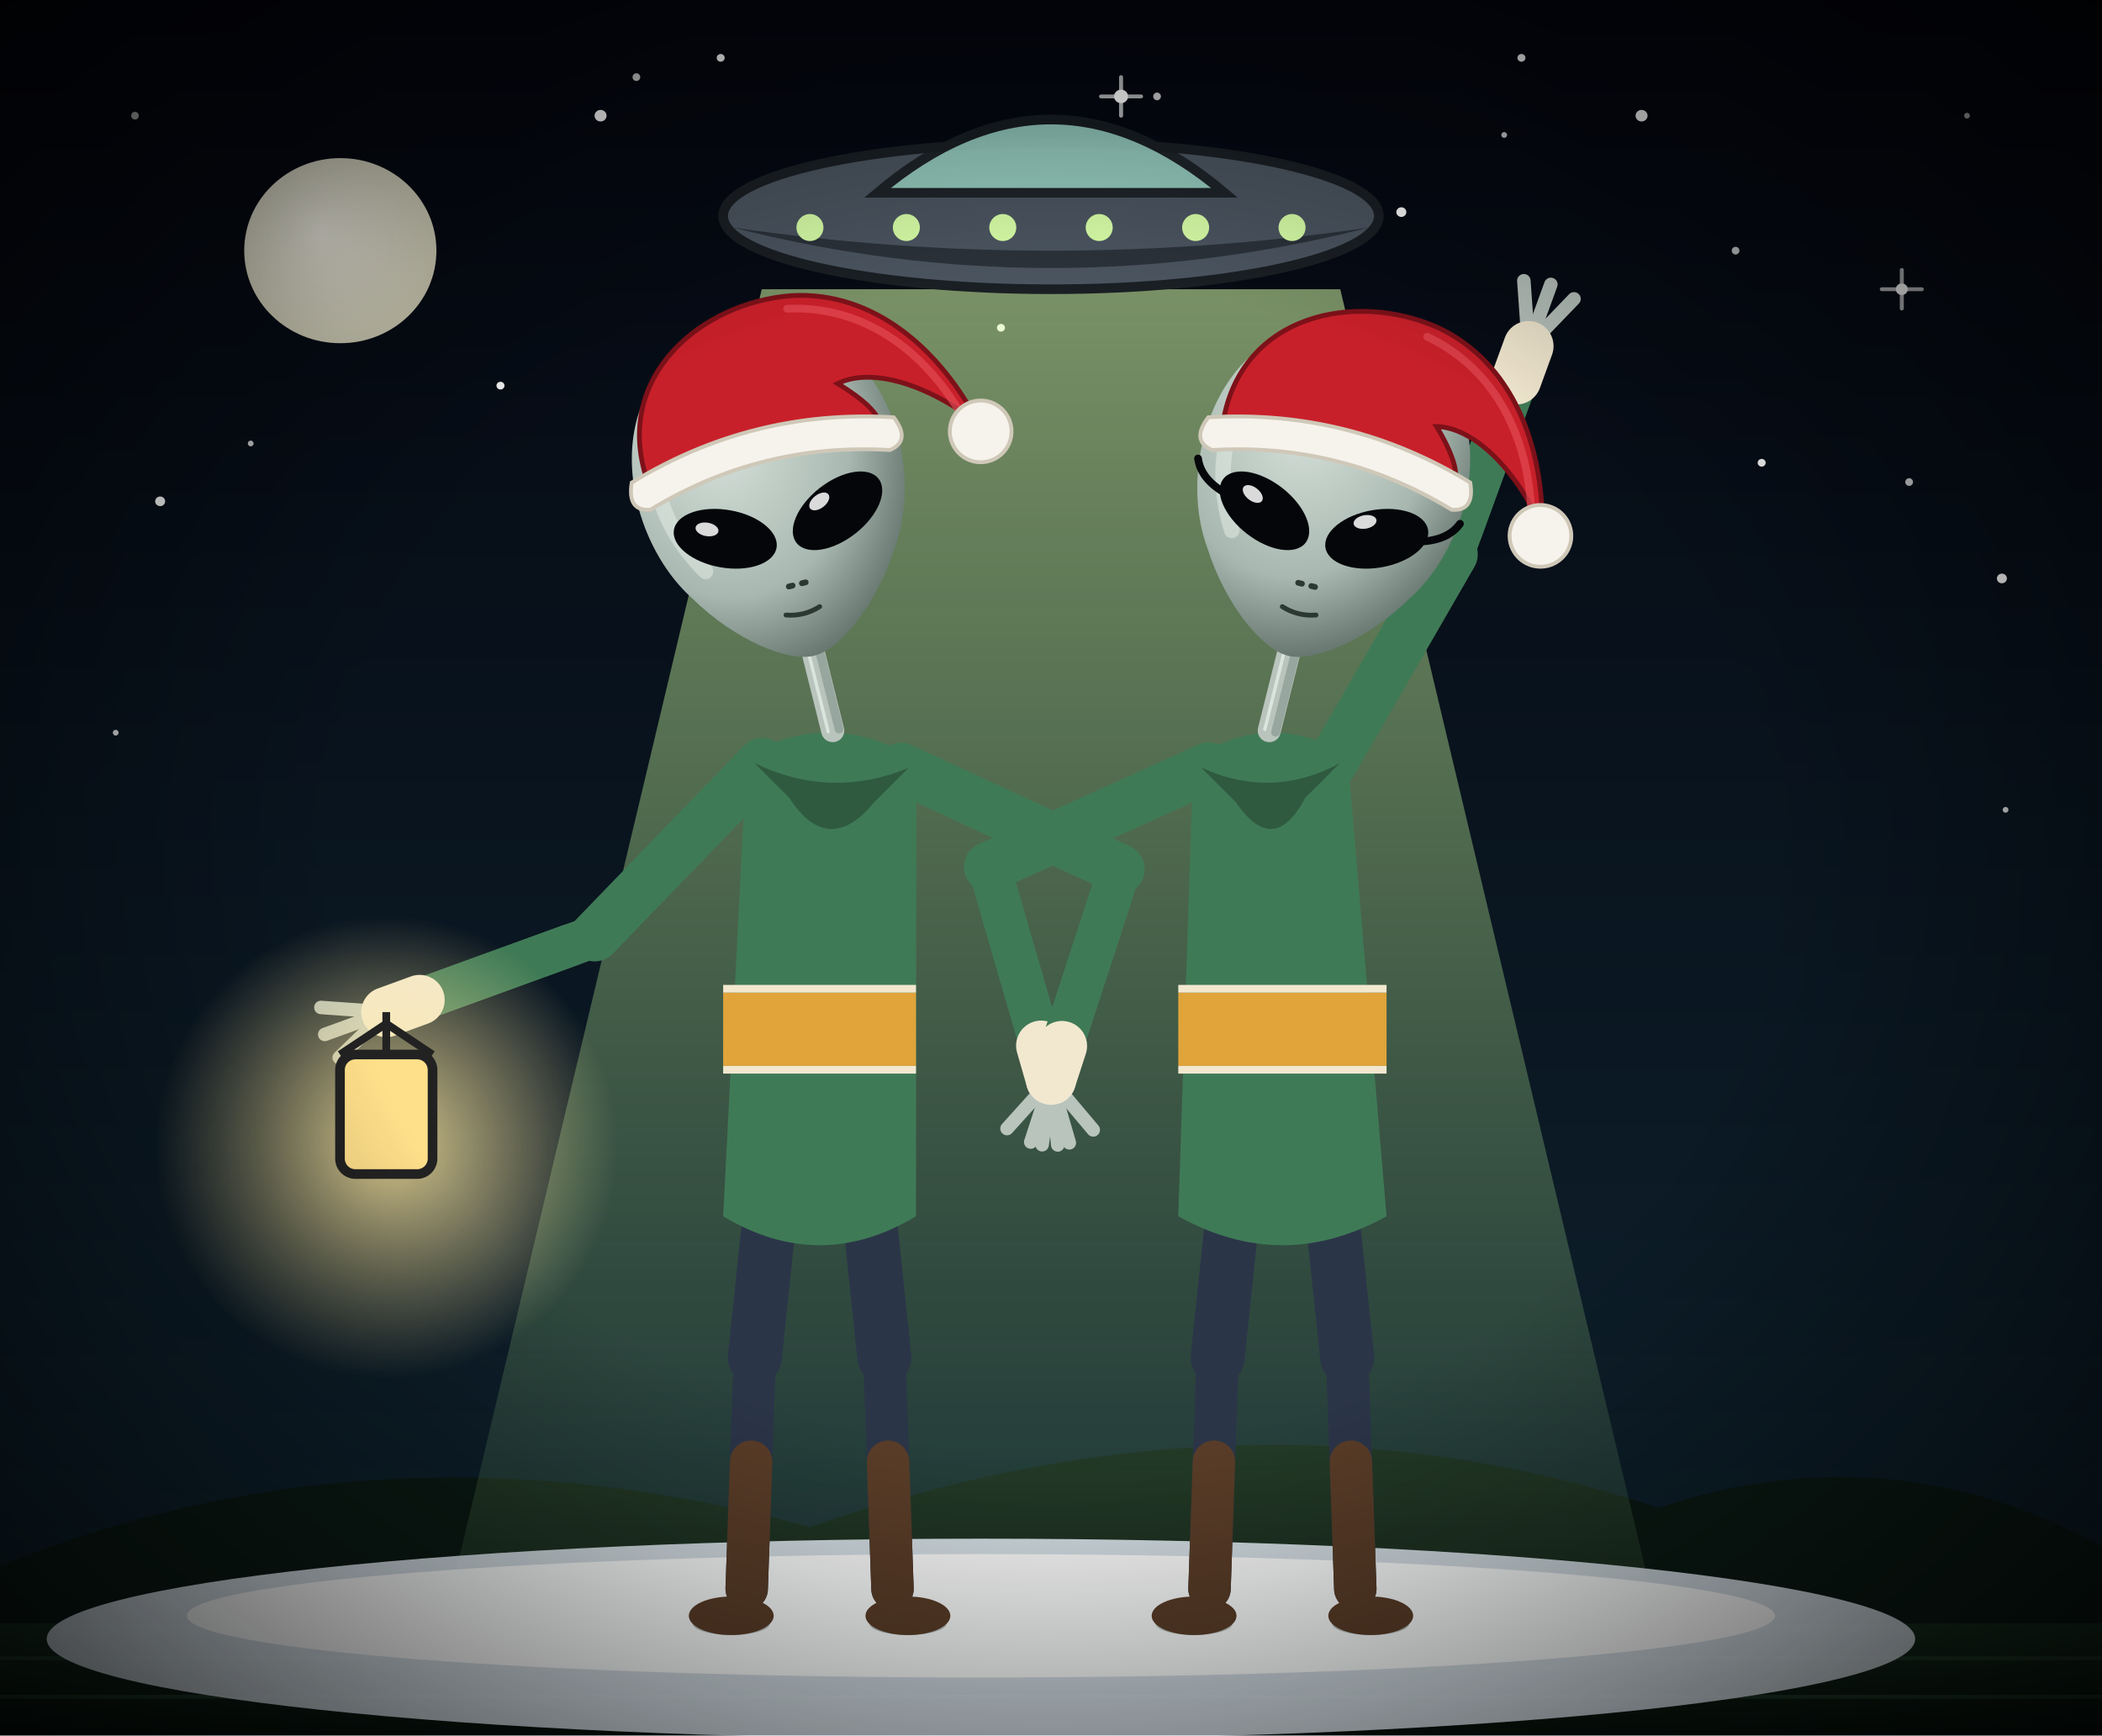
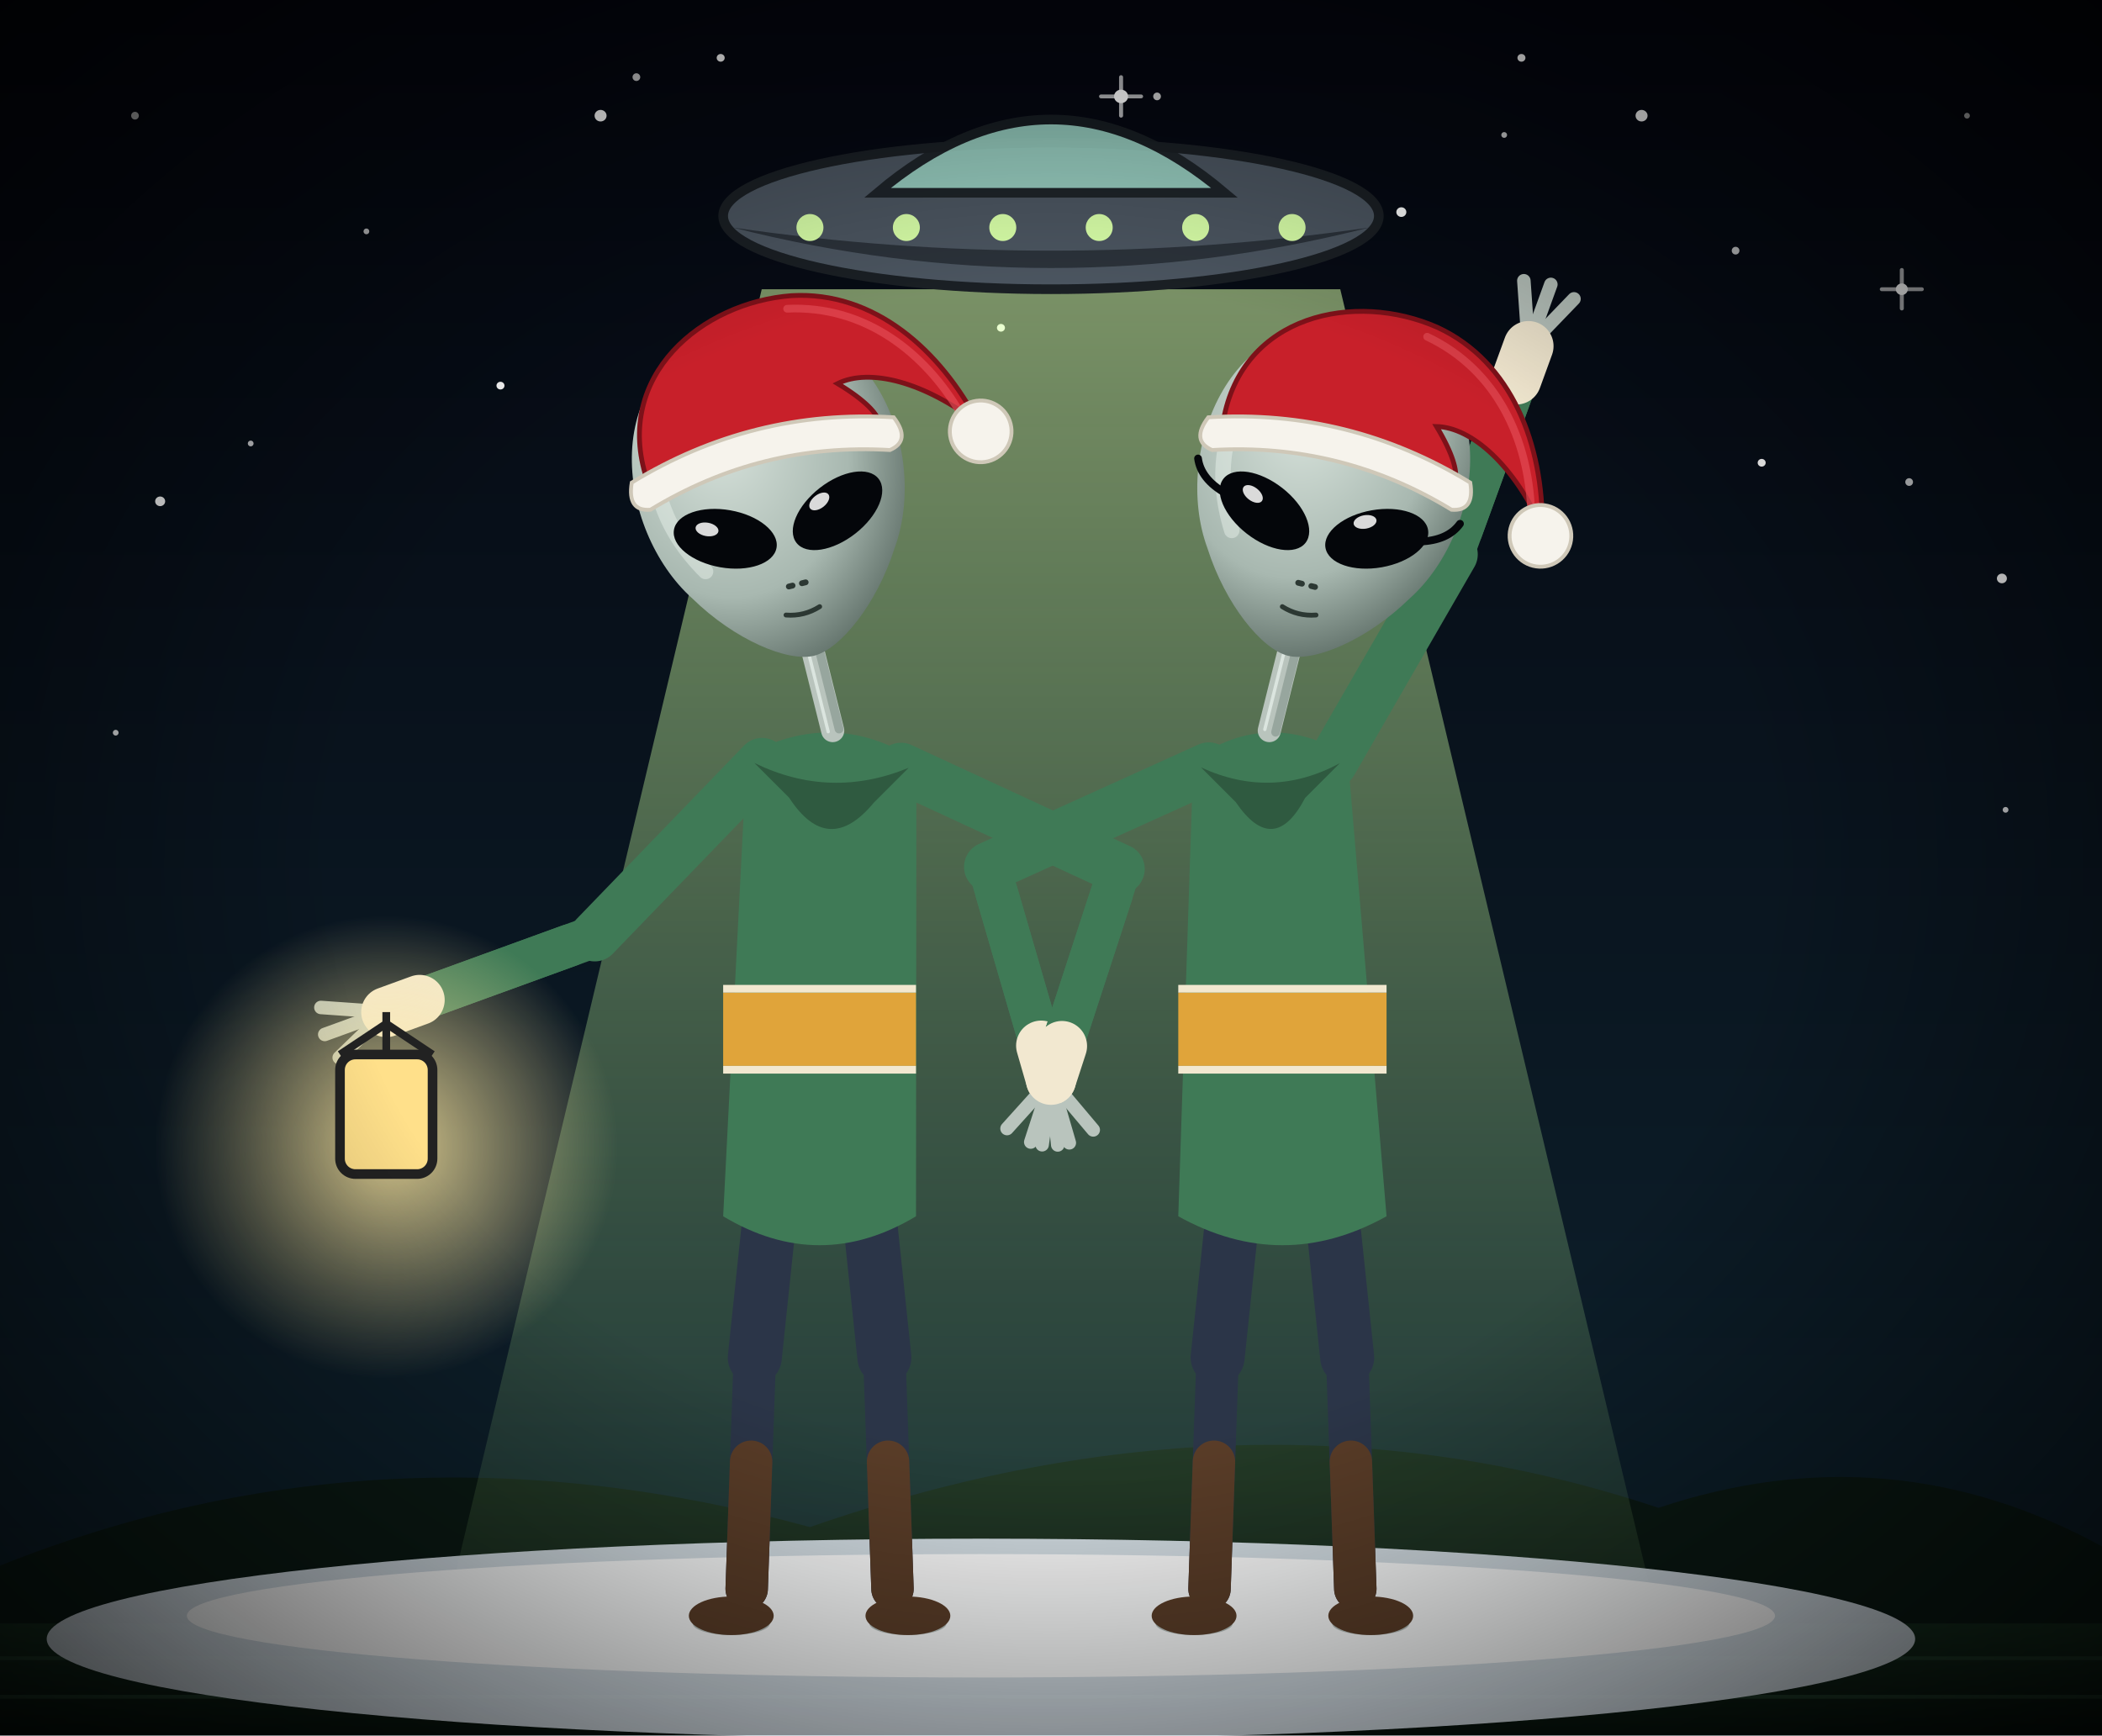
<svg xmlns="http://www.w3.org/2000/svg" viewBox="0 0 1090 900" width="1090" height="900">
  <defs>
    <linearGradient id="wall" x1="0" y1="0" x2="0" y2="1">
      <stop offset="0" stop-color="#050a09" />
      <stop offset="1" stop-color="#132320" />
    </linearGradient>
    <linearGradient id="plastic" x1="0" y1="0" x2="1" y2="0">
      <stop offset="0" stop-color="#cfdad3" />
      <stop offset=".55" stop-color="#a8b8b0" />
      <stop offset="1" stop-color="#5d6f67" />
    </linearGradient>
    <radialGradient id="plastichead" cx=".35" cy=".3" r=".8">
      <stop offset="0" stop-color="#d7e2db" />
      <stop offset=".6" stop-color="#a8b8b0" />
      <stop offset="1" stop-color="#52625b" />
    </radialGradient>
    <linearGradient id="beam" x1="0" y1="0" x2="0" y2="1">
      <stop offset="0" stop-color="#a8ffd8" stop-opacity=".30" />
      <stop offset="1" stop-color="#a8ffd8" stop-opacity="0" />
    </linearGradient>
    <linearGradient id="floor" x1="0" y1="0" x2="0" y2="1">
      <stop offset="0" stop-color="#1c2825" />
      <stop offset="1" stop-color="#0a0f0e" />
    </linearGradient>
    <radialGradient id="vig" cx=".5" cy=".5" r=".75">
      <stop offset=".45" stop-color="#000" stop-opacity="0" />
      <stop offset="1" stop-color="#000" stop-opacity=".85" />
    </radialGradient>
    <radialGradient id="snowg" cx=".35" cy=".3" r=".8">
      <stop offset="0" stop-color="#fff" />
      <stop offset="1" stop-color="#B7C6DA" />
    </radialGradient>
    <radialGradient id="lanternglow" cx=".5" cy=".5" r=".5">
      <stop offset="0" stop-color="#ffe9a0" stop-opacity=".85" />
      <stop offset="1" stop-color="#ffe9a0" stop-opacity="0" />
    </radialGradient>
    <filter id="soft" x="-50%" y="-50%" width="200%" height="200%">
      <feGaussianBlur stdDeviation="3" />
    </filter>
    <filter id="shadow" x="-30%" y="-10%" width="160%" height="130%">
      <feColorMatrix type="matrix" values="0 0 0 0 0  0 0 0 0 0  0 0 0 0 0  0 0 0 .55 0" />
      <feGaussianBlur stdDeviation="7" />
    </filter>
    <filter id="fog" x="-30%" y="-100%" width="160%" height="300%">
      <feGaussianBlur stdDeviation="26" />
    </filter>
    <clipPath id="floorclip">
      <rect y="842" width="1090" height="58" />
    </clipPath>
  </defs>
  <style>@media (prefers-reduced-motion: no-preference) {@keyframes bob-male {0.00% {transform:rotate(0deg)}72.41% {transform:rotate(0deg)}72.41% {transform:rotate(0deg)}74.02% {transform:rotate(-6deg)}75.63% {transform:rotate(5deg)}77.24% {transform:rotate(-4deg)}78.85% {transform:rotate(3deg)}80.46% {transform:rotate(-1.5deg)}82.07% {transform:rotate(0deg)}100.00% {transform:rotate(0deg)}} .hb-male {animation: bob-male 29s ease-in-out infinite; transform-origin: 0px 236px}@keyframes bob-female {0.00% {transform:rotate(0deg)}65.85% {transform:rotate(0deg)}65.85% {transform:rotate(0deg)}66.99% {transform:rotate(-6deg)}68.13% {transform:rotate(5deg)}69.27% {transform:rotate(-4deg)}70.41% {transform:rotate(3deg)}71.54% {transform:rotate(-1.5deg)}72.68% {transform:rotate(0deg)}100.00% {transform:rotate(0deg)}} .hb-female {animation: bob-female 41s ease-in-out infinite; transform-origin: 0px 236px}@keyframes fall{to{transform:translateY(900px)}} .fall{animation:fall linear infinite}@keyframes sway{from{transform:translateX(-22px)}to{transform:translateX(22px)}} .sway{animation:sway ease-in-out infinite alternate}@keyframes drift{from{transform:translateX(-45px)}to{transform:translateX(45px)}} .drift{animation:drift 11s ease-in-out infinite alternate}@keyframes hover{from{transform:translateY(-5px)}to{transform:translateY(7px)}} .hover{animation:hover 3.6s ease-in-out infinite alternate}@keyframes flash{0%,100%,12%,48%,62%{opacity:0}1%{opacity:.22}3%{opacity:0}5%{opacity:.16}9%{opacity:0}51%{opacity:.2}53%{opacity:0}55%{opacity:.14}59%{opacity:0}} .flash{animation:flash 13s linear infinite}@keyframes bolta{0%,100%,12%,62%{opacity:0}1%{opacity:1}3%{opacity:0}5%{opacity:1}9%{opacity:0}} .bolta{animation:bolta 13s linear infinite}@keyframes boltb{0%,100%,48%,62%{opacity:0}51%{opacity:1}53%{opacity:0}55%{opacity:1}59%{opacity:0}} .boltb{animation:boltb 13s linear infinite}}</style>
  <defs>
    <linearGradient id="ubeam" x1="0" y1="0" x2="0" y2="1">
      <stop offset="0" stop-color="#d8ffa8" stop-opacity=".55" />
      <stop offset="1" stop-color="#b6ff9a" stop-opacity=".08" />
    </linearGradient>
    <linearGradient id="nsky" x1="0" y1="0" x2="0" y2="1">
      <stop offset="0" stop-color="#04060f" />
      <stop offset="1" stop-color="#0f2430" />
    </linearGradient>
    <linearGradient id="field" x1="0" y1="0" x2="0" y2="1">
      <stop offset="0" stop-color="#16301f" />
      <stop offset="1" stop-color="#07120c" />
    </linearGradient>
  </defs>
  <rect width="1090" height="900" fill="url(#nsky)" />
  <circle cx="70" cy="60" r="2" fill="#fff" opacity=".8" />
  <circle cx="190" cy="120" r="1.5" fill="#fff" opacity=".8" />
  <circle cx="330" cy="40" r="2" fill="#fff" opacity=".8" />
  <circle cx="470" cy="90" r="1.5" fill="#fff" opacity=".8" />
  <circle cx="600" cy="50" r="2" fill="#fff" opacity=".8" />
  <circle cx="780" cy="70" r="1.5" fill="#fff" opacity=".8" />
  <circle cx="900" cy="130" r="2" fill="#fff" opacity=".8" />
  <circle cx="1020" cy="60" r="1.5" fill="#fff" opacity=".8" />
  <circle cx="130" cy="230" r="1.5" fill="#fff" opacity=".8" />
  <circle cx="990" cy="250" r="2" fill="#fff" opacity=".8" />
  <circle cx="60" cy="380" r="1.5" fill="#fff" opacity=".8" />
  <circle cx="1040" cy="420" r="1.5" fill="#fff" opacity=".8" />
  <g transform="scale(1.038095 1)">
    <defs>
      <radialGradient id="nightsky-m" cx=".4" cy=".4" r=".7">
        <stop offset="0" stop-color="#FFFDF0" />
        <stop offset="1" stop-color="#D5D2B8" />
      </radialGradient>
    </defs>
-     <circle cx="170" cy="130" r="48" fill="url(#nightsky-m)" />
-     <circle cx="188" cy="118" r="42" fill="#0c130d" opacity=".0" />
    <g fill="#fff">
      <circle cx="300" cy="60" r="3" />
      <circle cx="420" cy="120" r="2.5" />
      <circle cx="560" cy="50" r="3.5" />
      <circle cx="700" cy="110" r="2.5" />
      <circle cx="820" cy="60" r="3" />
      <circle cx="950" cy="150" r="3" />
      <circle cx="80" cy="260" r="2.5" />
      <circle cx="1000" cy="300" r="2.5" />
      <circle cx="250" cy="200" r="2" />
      <circle cx="640" cy="190" r="2" />
      <circle cx="880" cy="240" r="2" />
      <circle cx="500" cy="170" r="2" />
      <circle cx="360" cy="30" r="2" />
      <circle cx="760" cy="30" r="2" />
    </g>
    <g stroke="#fff" stroke-width="2" stroke-linecap="round" opacity=".7">
      <path d="M 560 40 v 20 M 550 50 h 20 M 950 140 v 20 M 940 150 h 20" />
    </g>
  </g>
  <path d="M 0 812 Q 200 732 420 792 Q 650 712 860 782 Q 980 742 1090 802 L 1090 842 L 0 842 Z" fill="#0b1a14" />
  <g class="hover">
    <path d="M 395 150 L 695 150 L 860 842 L 230 842 Z" fill="url(#ubeam)" />
    <ellipse cx="545" cy="112" rx="170" ry="38" fill="#4b5560" stroke="#1a1f24" stroke-width="5" />
    <path d="M 455 100 Q 545 24 635 100 Z" fill="#9fd8c9" stroke="#1a1f24" stroke-width="5" opacity=".9" />
    <path d="M 380 118 Q 545 160 710 118 Q 545 142 380 118 Z" fill="#2b323a" />
    <g fill="#d8ffa8">
      <circle cx="420" cy="118" r="7" />
      <circle cx="470" cy="118" r="7" />
      <circle cx="520" cy="118" r="7" />
      <circle cx="570" cy="118" r="7" />
      <circle cx="620" cy="118" r="7" />
      <circle cx="670" cy="118" r="7" />
    </g>
  </g>
  <rect y="842" width="1090" height="58" fill="url(#field)" />
  <g stroke="#2b4d37" stroke-width="2" opacity=".6">
    <path d="M 0 860 H 1090 M 0 880 H 1090" />
  </g>
  <g transform="scale(1.211111 1)">
    <ellipse cx="420" cy="850" rx="400" ry="52" fill="#E8F1FA" opacity=".9" />
    <ellipse cx="420" cy="838" rx="340" ry="32" fill="#fff" opacity=".9" />
  </g>
  <g transform="translate(665 574.8)">
    <path d="M -20.0 0.0 L -33.6 129.3" stroke="#b9c4bd" stroke-width="22" stroke-linecap="round" fill="none" />
    <path d="M -13.8 0.0 L -27.4 129.3" stroke="#76877f" stroke-width="8.4" stroke-linecap="round" fill="none" opacity=".5" />
    <path d="M -24.4 0.0 L -38.0 129.3" stroke="#eaf3ee" stroke-width="3.1" stroke-linecap="round" fill="none" opacity=".7" />
    <path d="M -33.6 129.3 L -37.8 249.2" stroke="#b9c4bd" stroke-width="16" stroke-linecap="round" fill="none" />
    <path d="M -29.1 129.3 L -33.3 249.2" stroke="#76877f" stroke-width="6.1" stroke-linecap="round" fill="none" opacity=".5" />
    <path d="M -36.8 129.3 L -41.0 249.2" stroke="#eaf3ee" stroke-width="2.2" stroke-linecap="round" fill="none" opacity=".7" />
    <path d="M -41.6 129.3 Q -33.6 134.3 -25.6 129.3" stroke="#46544e" stroke-width="2.2" fill="none" opacity=".7" />
    <ellipse cx="-45.8" cy="263.2" rx="20" ry="8" fill="#b9c4bd" />
    <ellipse cx="-45.8" cy="267.2" rx="20" ry="6" fill="#76877f" opacity=".5" />
    <path d="M 20.0 0.0 L 33.6 129.3" stroke="#b9c4bd" stroke-width="22" stroke-linecap="round" fill="none" />
    <path d="M 26.2 0.0 L 39.7 129.3" stroke="#76877f" stroke-width="8.4" stroke-linecap="round" fill="none" opacity=".5" />
    <path d="M 15.6 0.0 L 29.2 129.3" stroke="#eaf3ee" stroke-width="3.1" stroke-linecap="round" fill="none" opacity=".7" />
    <path d="M 33.6 129.3 L 37.8 249.2" stroke="#b9c4bd" stroke-width="16" stroke-linecap="round" fill="none" />
    <path d="M 38.1 129.3 L 42.3 249.2" stroke="#76877f" stroke-width="6.1" stroke-linecap="round" fill="none" opacity=".5" />
    <path d="M 30.4 129.3 L 34.6 249.2" stroke="#eaf3ee" stroke-width="2.2" stroke-linecap="round" fill="none" opacity=".7" />
    <path d="M 25.6 129.3 Q 33.6 134.3 41.6 129.3" stroke="#46544e" stroke-width="2.2" fill="none" opacity=".7" />
    <ellipse cx="45.8" cy="263.2" rx="20" ry="8" fill="#b9c4bd" />
    <ellipse cx="45.8" cy="267.2" rx="20" ry="6" fill="#76877f" opacity=".5" />
    <path d="M -38.2 -176.8 Q -7.1 -203.9 25.8 -179.0 Q 22.1 -110.4 22.1 -110.4 Q 44.0 -40 40 40 Q 0 66 -40 40 Q -44 -40 -25.9 -109.6 Q -25.9 -109.6 -38.2 -176.8 Z" fill="url(#plastic)" />
    <path d="M -25.9 -108.0 Q -1.9 -103.0 22.1 -108.0" stroke="#46544e" stroke-width="2.2" fill="none" opacity=".7" />
    <path d="M -38.2 -176.8 L -152.1 -125.2" stroke="#b9c4bd" stroke-width="15" stroke-linecap="round" fill="none" />
    <path d="M -34.0 -176.8 L -147.9 -125.2" stroke="#76877f" stroke-width="5.7" stroke-linecap="round" fill="none" opacity=".5" />
    <path d="M -41.2 -176.8 L -155.1 -125.2" stroke="#eaf3ee" stroke-width="2.1" stroke-linecap="round" fill="none" opacity=".7" />
    <path d="M -152.1 -125.2 L -120.0 -14.8" stroke="#b9c4bd" stroke-width="12" stroke-linecap="round" fill="none" />
    <path d="M -148.7 -125.2 L -116.6 -14.8" stroke="#76877f" stroke-width="4.6" stroke-linecap="round" fill="none" opacity=".5" />
    <path d="M -154.5 -125.2 L -122.4 -14.8" stroke="#eaf3ee" stroke-width="1.7" stroke-linecap="round" fill="none" opacity=".7" />
    <path d="M -159.1 -125.2 Q -152.1 -120.2 -145.1 -125.2" stroke="#46544e" stroke-width="2.2" fill="none" opacity=".7" />
    <path d="M 25.8 -179.0 L 88.3 -287.3" stroke="#b9c4bd" stroke-width="15" stroke-linecap="round" fill="none" />
    <path d="M 30.0 -179.0 L 92.5 -287.3" stroke="#76877f" stroke-width="5.7" stroke-linecap="round" fill="none" opacity=".5" />
    <path d="M 22.8 -179.0 L 85.3 -287.3" stroke="#eaf3ee" stroke-width="2.1" stroke-linecap="round" fill="none" opacity=".7" />
    <path d="M 88.3 -287.3 L 127.6 -395.3" stroke="#b9c4bd" stroke-width="12" stroke-linecap="round" fill="none" />
    <path d="M 91.6 -287.3 L 131.0 -395.3" stroke="#76877f" stroke-width="4.6" stroke-linecap="round" fill="none" opacity=".5" />
    <path d="M 85.9 -287.3 L 125.2 -395.3" stroke="#eaf3ee" stroke-width="1.7" stroke-linecap="round" fill="none" opacity=".7" />
    <path d="M 81.3 -287.3 Q 88.3 -282.3 95.3 -287.3" stroke="#46544e" stroke-width="2.2" fill="none" opacity=".7" />
    <path d="M -120.0 -14.8 L -98.1 11.2" stroke="#b9c4bd" stroke-width="7" stroke-linecap="round" fill="none" />
    <path d="M -120.0 -14.8 L -110.5 17.9" stroke="#b9c4bd" stroke-width="7" stroke-linecap="round" fill="none" />
    <path d="M -120.0 -14.8 L -124.6 18.9" stroke="#b9c4bd" stroke-width="7" stroke-linecap="round" fill="none" />
    <circle cx="-120.0" cy="-14.8" r="7" fill="#b9c4bd" />
    <path d="M 127.6 -395.3 L 125.2 -429.2" stroke="#b9c4bd" stroke-width="7" stroke-linecap="round" fill="none" />
    <path d="M 127.6 -395.3 L 139.2 -427.3" stroke="#b9c4bd" stroke-width="7" stroke-linecap="round" fill="none" />
    <path d="M 127.6 -395.3 L 151.2 -419.8" stroke="#b9c4bd" stroke-width="7" stroke-linecap="round" fill="none" />
    <circle cx="127.6" cy="-395.3" r="7" fill="#b9c4bd" />
    <path d="M -20.0 0.0 L -33.6 129.3" stroke="#2b3548" stroke-width="28" stroke-linecap="round" fill="none" />
    <path d="M -33.6 129.3 L -37.8 249.2" stroke="#2b3548" stroke-width="22" stroke-linecap="round" fill="none" />
    <path d="M 20.0 0.0 L 33.6 129.3" stroke="#2b3548" stroke-width="28" stroke-linecap="round" fill="none" />
    <path d="M 33.6 129.3 L 37.8 249.2" stroke="#2b3548" stroke-width="22" stroke-linecap="round" fill="none" />
    <path d="M -35.5 183.3 L -37.8 249.2" stroke="#5a3d28" stroke-width="22" stroke-linecap="round" fill="none" />
    <ellipse cx="-45.8" cy="263.2" rx="22" ry="10" fill="#5a3d28" />
    <path d="M 35.5 183.3 L 37.8 249.2" stroke="#5a3d28" stroke-width="22" stroke-linecap="round" fill="none" />
    <ellipse cx="45.8" cy="263.2" rx="22" ry="10" fill="#5a3d28" />
    <path d="M -38.2 -176.8 L -152.1 -125.2" stroke="#3f7a56" stroke-width="26" stroke-linecap="round" fill="none" />
    <path d="M -152.1 -125.2 L -120.0 -14.8" stroke="#3f7a56" stroke-width="22" stroke-linecap="round" fill="none" />
    <path d="M -148.2 -112.0 L -120.0 -14.8" stroke="#3f7a56" stroke-width="22" stroke-linecap="round" fill="none" />
    <path d="M -125.1 -32.5 L -120.0 -14.8" stroke="#f2e8d0" stroke-width="26" stroke-linecap="round" fill="none" />
    <path d="M 25.8 -179.0 L 88.3 -287.3" stroke="#3f7a56" stroke-width="26" stroke-linecap="round" fill="none" />
    <path d="M 88.3 -287.3 L 127.6 -395.3" stroke="#3f7a56" stroke-width="22" stroke-linecap="round" fill="none" />
    <path d="M 93.0 -300.2 L 127.6 -395.3" stroke="#3f7a56" stroke-width="22" stroke-linecap="round" fill="none" />
    <path d="M 121.3 -378.0 L 127.6 -395.3" stroke="#f2e8d0" stroke-width="26" stroke-linecap="round" fill="none" />
    <path d="M -46.2 -180.8 Q -7.3 -207.9 33.8 -183.0 L 54.0 56 Q 0 86 -54.0 56 Z" fill="#3f7a56" />
    <path d="M -54 -60 L 54 -60 L 54 -22 L -54 -22 Z" fill="#e0a43a" />
    <path d="M -54 -62 H 54 M -54 -20 H 54" stroke="#f2e8d0" stroke-width="4" />
    <path d="M -42.2 -176.8 Q -5.6 -159.9 29.8 -179.0 L 11.8 -161.0 Q -4.5 -129.9 -24.2 -158.8 Z" fill="#2f5a40" />
    <g transform="translate(-6.8 -195.9) rotate(14.0) translate(0 -236)">
      <g class="hb hb-female">
        <path d="M 0.0 236.0 L 0.0 190.0" stroke="#b9c4bd" stroke-width="12" stroke-linecap="round" fill="none" />
        <path d="M 3.4 236.0 L 3.4 190.0" stroke="#76877f" stroke-width="4.6" stroke-linecap="round" fill="none" opacity=".5" />
        <path d="M -2.4 236.0 L -2.4 190.0" stroke="#eaf3ee" stroke-width="1.7" stroke-linecap="round" fill="none" opacity=".7" />
        <path d="M 0 22 C 74 22 84 108 54 152 C 38 178 14 196 0 196 C -14 196 -38 178 -54 152 C -84 108 -74 22 0 22 Z" fill="url(#plastichead)" />
        <path d="M -50 60 Q -68 100 -44 140" stroke="#eaf3ee" stroke-width="8" stroke-linecap="round" fill="none" opacity=".45" />
        <g fill="#04060a">
          <ellipse cx="-30" cy="126" rx="27" ry="15" transform="rotate(24 -30 126)" />
          <ellipse cx="30" cy="126" rx="27" ry="15" transform="rotate(-24 30 126)" />
        </g>
        <g fill="#fff" opacity=".85">
          <ellipse cx="-38" cy="119" rx="6" ry="3.5" transform="rotate(24 -38 119)" />
          <ellipse cx="22" cy="119" rx="6" ry="3.5" transform="rotate(-24 22 119)" />
        </g>
        <path d="M -4 158 h 2 M 3 158 h 2" stroke="#2c3833" stroke-width="3" stroke-linecap="round" />
        <path d="M -9 172 Q 0 175 9 172" stroke="#2c3833" stroke-width="2.5" fill="none" stroke-linecap="round" />
        <path d="M -52 122 q -14 -4 -18 -14 M 52 122 q 14 -4 18 -14" stroke="#04060a" stroke-width="4" stroke-linecap="round" fill="none" />
        <circle cx="0" cy="36" r="7" fill="#f2b632" />
        <path d="M -62 86 C -66 30 -12 4 34 12 C 76 20 102 58 112 100 C 90 72 64 58 46 62 C 58 74 62 82 62 86 Q 0 68 -62 86 Z" fill="#c8202a" stroke="#7d1119" stroke-width="2.5" />
        <path d="M 30 18 C 70 26 94 58 104 92" fill="none" stroke="#e8505a" stroke-width="4" opacity=".6" stroke-linecap="round" />
        <path d="M -70 86 Q 0 64 70 86 Q 76 100 64 102 Q 0 82 -64 102 Q -76 100 -70 86 Z" fill="#f6f3ec" stroke="#cfc8b8" stroke-width="2" />
        <circle cx="112" cy="104" r="16" fill="#f6f3ec" stroke="#cfc8b8" stroke-width="2" />
      </g>
    </g>
  </g>
  <g transform="translate(425 574.8)">
    <path d="M 20.0 0.0 L 33.6 129.3" stroke="#b9c4bd" stroke-width="22" stroke-linecap="round" fill="none" />
    <path d="M 26.2 0.0 L 39.7 129.3" stroke="#76877f" stroke-width="8.4" stroke-linecap="round" fill="none" opacity=".5" />
    <path d="M 15.6 0.0 L 29.2 129.3" stroke="#eaf3ee" stroke-width="3.1" stroke-linecap="round" fill="none" opacity=".7" />
    <path d="M 33.6 129.3 L 37.8 249.2" stroke="#b9c4bd" stroke-width="16" stroke-linecap="round" fill="none" />
    <path d="M 38.1 129.3 L 42.3 249.2" stroke="#76877f" stroke-width="6.1" stroke-linecap="round" fill="none" opacity=".5" />
    <path d="M 30.4 129.3 L 34.6 249.2" stroke="#eaf3ee" stroke-width="2.2" stroke-linecap="round" fill="none" opacity=".7" />
    <path d="M 25.6 129.3 Q 33.6 134.3 41.6 129.3" stroke="#46544e" stroke-width="2.2" fill="none" opacity=".7" />
    <ellipse cx="45.8" cy="263.2" rx="20" ry="8" fill="#b9c4bd" />
    <ellipse cx="45.8" cy="267.2" rx="20" ry="6" fill="#76877f" opacity=".5" />
    <path d="M -20.0 0.0 L -33.6 129.3" stroke="#b9c4bd" stroke-width="22" stroke-linecap="round" fill="none" />
    <path d="M -13.8 0.0 L -27.4 129.3" stroke="#76877f" stroke-width="8.4" stroke-linecap="round" fill="none" opacity=".5" />
    <path d="M -24.4 0.0 L -38.0 129.3" stroke="#eaf3ee" stroke-width="3.1" stroke-linecap="round" fill="none" opacity=".7" />
    <path d="M -33.6 129.3 L -37.8 249.2" stroke="#b9c4bd" stroke-width="16" stroke-linecap="round" fill="none" />
    <path d="M -29.1 129.3 L -33.3 249.2" stroke="#76877f" stroke-width="6.1" stroke-linecap="round" fill="none" opacity=".5" />
    <path d="M -36.8 129.3 L -41.0 249.2" stroke="#eaf3ee" stroke-width="2.2" stroke-linecap="round" fill="none" opacity=".7" />
    <path d="M -41.6 129.3 Q -33.6 134.3 -25.6 129.3" stroke="#46544e" stroke-width="2.2" fill="none" opacity=".7" />
    <ellipse cx="-45.8" cy="263.2" rx="20" ry="8" fill="#b9c4bd" />
    <ellipse cx="-45.8" cy="267.2" rx="20" ry="6" fill="#76877f" opacity=".5" />
    <path d="M -29.8 -179.1 Q 7.1 -203.9 42.2 -176.6 Q 27.9 -109.5 27.9 -109.5 Q 40.0 -40 36 40 Q 0 66 -36 40 Q -40 -40 -24.1 -110.4 Q -24.1 -110.4 -29.8 -179.1 Z" fill="url(#plastic)" />
    <path d="M -24.1 -108.0 Q 1.9 -103.0 27.9 -108.0" stroke="#46544e" stroke-width="2.2" fill="none" opacity=".7" />
    <path d="M 42.2 -176.6 L 155.6 -124.1" stroke="#b9c4bd" stroke-width="15" stroke-linecap="round" fill="none" />
    <path d="M 46.4 -176.6 L 159.8 -124.1" stroke="#76877f" stroke-width="5.7" stroke-linecap="round" fill="none" opacity=".5" />
    <path d="M 39.2 -176.6 L 152.6 -124.1" stroke="#eaf3ee" stroke-width="2.1" stroke-linecap="round" fill="none" opacity=".7" />
    <path d="M 155.6 -124.1 L 120.0 -14.8" stroke="#b9c4bd" stroke-width="12" stroke-linecap="round" fill="none" />
    <path d="M 159.0 -124.1 L 123.4 -14.8" stroke="#76877f" stroke-width="4.6" stroke-linecap="round" fill="none" opacity=".5" />
    <path d="M 153.2 -124.1 L 117.6 -14.8" stroke="#eaf3ee" stroke-width="1.7" stroke-linecap="round" fill="none" opacity=".7" />
    <path d="M 148.6 -124.1 Q 155.6 -119.1 162.6 -124.1" stroke="#46544e" stroke-width="2.2" fill="none" opacity=".7" />
    <path d="M -29.8 -179.1 L -116.6 -89.2" stroke="#b9c4bd" stroke-width="15" stroke-linecap="round" fill="none" />
    <path d="M -25.6 -179.1 L -112.4 -89.2" stroke="#76877f" stroke-width="5.7" stroke-linecap="round" fill="none" opacity=".5" />
    <path d="M -32.8 -179.1 L -119.6 -89.2" stroke="#eaf3ee" stroke-width="2.1" stroke-linecap="round" fill="none" opacity=".7" />
    <path d="M -116.6 -89.2 L -224.7 -49.9" stroke="#b9c4bd" stroke-width="12" stroke-linecap="round" fill="none" />
    <path d="M -113.2 -89.2 L -221.3 -49.9" stroke="#76877f" stroke-width="4.6" stroke-linecap="round" fill="none" opacity=".5" />
    <path d="M -119.0 -89.2 L -227.1 -49.9" stroke="#eaf3ee" stroke-width="1.7" stroke-linecap="round" fill="none" opacity=".7" />
    <path d="M -123.6 -89.2 Q -116.6 -84.2 -109.6 -89.2" stroke="#46544e" stroke-width="2.2" fill="none" opacity=".7" />
    <path d="M 120.0 -14.8 L 123.5 19.0" stroke="#b9c4bd" stroke-width="7" stroke-linecap="round" fill="none" />
    <path d="M 120.0 -14.8 L 109.5 17.5" stroke="#b9c4bd" stroke-width="7" stroke-linecap="round" fill="none" />
    <path d="M 120.0 -14.8 L 97.2 10.5" stroke="#b9c4bd" stroke-width="7" stroke-linecap="round" fill="none" />
    <circle cx="120.0" cy="-14.8" r="7" fill="#b9c4bd" />
    <path d="M -224.7 -49.9 L -249.1 -26.3" stroke="#b9c4bd" stroke-width="7" stroke-linecap="round" fill="none" />
    <path d="M -224.7 -49.9 L -256.6 -38.3" stroke="#b9c4bd" stroke-width="7" stroke-linecap="round" fill="none" />
    <path d="M -224.7 -49.9 L -258.6 -52.3" stroke="#b9c4bd" stroke-width="7" stroke-linecap="round" fill="none" />
    <circle cx="-224.7" cy="-49.9" r="7" fill="#b9c4bd" />
    <path d="M 20.0 0.0 L 33.6 129.3" stroke="#2b3548" stroke-width="28" stroke-linecap="round" fill="none" />
    <path d="M 33.6 129.3 L 37.8 249.2" stroke="#2b3548" stroke-width="22" stroke-linecap="round" fill="none" />
    <path d="M -20.0 0.0 L -33.6 129.3" stroke="#2b3548" stroke-width="28" stroke-linecap="round" fill="none" />
    <path d="M -33.6 129.3 L -37.8 249.2" stroke="#2b3548" stroke-width="22" stroke-linecap="round" fill="none" />
    <path d="M 35.5 183.3 L 37.8 249.2" stroke="#5a3d28" stroke-width="22" stroke-linecap="round" fill="none" />
    <ellipse cx="45.8" cy="263.2" rx="22" ry="10" fill="#5a3d28" />
    <path d="M -35.5 183.3 L -37.8 249.2" stroke="#5a3d28" stroke-width="22" stroke-linecap="round" fill="none" />
    <ellipse cx="-45.8" cy="263.2" rx="22" ry="10" fill="#5a3d28" />
    <path d="M 42.2 -176.6 L 155.6 -124.1" stroke="#3f7a56" stroke-width="26" stroke-linecap="round" fill="none" />
    <path d="M 155.6 -124.1 L 120.0 -14.8" stroke="#3f7a56" stroke-width="22" stroke-linecap="round" fill="none" />
    <path d="M 151.4 -111.0 L 120.0 -14.8" stroke="#3f7a56" stroke-width="22" stroke-linecap="round" fill="none" />
    <path d="M 125.7 -32.3 L 120.0 -14.8" stroke="#f2e8d0" stroke-width="26" stroke-linecap="round" fill="none" />
    <path d="M -29.8 -179.1 L -116.6 -89.2" stroke="#3f7a56" stroke-width="26" stroke-linecap="round" fill="none" />
    <path d="M -116.6 -89.2 L -224.7 -49.9" stroke="#3f7a56" stroke-width="22" stroke-linecap="round" fill="none" />
    <path d="M -129.6 -84.5 L -224.7 -49.9" stroke="#3f7a56" stroke-width="22" stroke-linecap="round" fill="none" />
    <path d="M -207.4 -56.2 L -224.7 -49.9" stroke="#f2e8d0" stroke-width="26" stroke-linecap="round" fill="none" />
    <path d="M -37.8 -183.1 Q 7.3 -207.9 50.2 -180.6 L 50.0 56 Q 0 86 -50.0 56 Z" fill="#3f7a56" />
    <path d="M -50 -60 L 50 -60 L 50 -22 L -50 -22 Z" fill="#e0a43a" />
    <path d="M -50 -62 H 50 M -50 -20 H 50" stroke="#f2e8d0" stroke-width="4" />
    <path d="M -33.8 -179.1 Q 5.6 -159.9 46.2 -176.6 L 28.2 -158.6 Q 4.5 -129.9 -15.8 -161.1 Z" fill="#2f5a40" />
    <g transform="translate(6.8 -195.9) rotate(-14.0) translate(0 -236)">
      <g class="hb hb-male">
        <path d="M 0.0 236.0 L 0.0 190.0" stroke="#b9c4bd" stroke-width="12" stroke-linecap="round" fill="none" />
        <path d="M 3.4 236.0 L 3.4 190.0" stroke="#76877f" stroke-width="4.6" stroke-linecap="round" fill="none" opacity=".5" />
        <path d="M -2.4 236.0 L -2.4 190.0" stroke="#eaf3ee" stroke-width="1.7" stroke-linecap="round" fill="none" opacity=".7" />
        <path d="M 0 22 C 74 22 84 108 54 152 C 38 178 14 196 0 196 C -14 196 -38 178 -54 152 C -84 108 -74 22 0 22 Z" fill="url(#plastichead)" />
        <path d="M -50 60 Q -68 100 -44 140" stroke="#eaf3ee" stroke-width="8" stroke-linecap="round" fill="none" opacity=".45" />
        <g fill="#04060a">
          <ellipse cx="-30" cy="126" rx="27" ry="15" transform="rotate(24 -30 126)" />
          <ellipse cx="30" cy="126" rx="27" ry="15" transform="rotate(-24 30 126)" />
        </g>
        <g fill="#fff" opacity=".85">
          <ellipse cx="-38" cy="119" rx="6" ry="3.5" transform="rotate(24 -38 119)" />
          <ellipse cx="22" cy="119" rx="6" ry="3.5" transform="rotate(-24 22 119)" />
        </g>
        <path d="M -4 158 h 2 M 3 158 h 2" stroke="#2c3833" stroke-width="3" stroke-linecap="round" />
        <path d="M -9 172 Q 0 175 9 172" stroke="#2c3833" stroke-width="2.5" fill="none" stroke-linecap="round" />
        <path d="M -62 86 C -66 30 -12 4 34 12 C 76 20 102 58 112 100 C 90 72 64 58 46 62 C 58 74 62 82 62 86 Q 0 68 -62 86 Z" fill="#c8202a" stroke="#7d1119" stroke-width="2.5" />
        <path d="M 30 18 C 70 26 94 58 104 92" fill="none" stroke="#e8505a" stroke-width="4" opacity=".6" stroke-linecap="round" />
        <path d="M -70 86 Q 0 64 70 86 Q 76 100 64 102 Q 0 82 -64 102 Q -76 100 -70 86 Z" fill="#f6f3ec" stroke="#cfc8b8" stroke-width="2" />
        <circle cx="112" cy="104" r="16" fill="#f6f3ec" stroke="#cfc8b8" stroke-width="2" />
      </g>
    </g>
    <circle cx="-224.7" cy="20.1" r="120" fill="url(#lanternglow)" />
    <path d="M -224.7 -49.9 L -224.7 -27.9" stroke="#222" stroke-width="4" />
    <rect x="-248.7" y="-27.9" width="48" height="62" rx="8" fill="#ffe08a" stroke="#222" stroke-width="5" />
    <path d="M -248.7 -27.9 L -224.7 -43.9 L -200.7 -27.9" fill="none" stroke="#222" stroke-width="4" />
  </g>
  <rect width="1090" height="900" fill="url(#vig)" />
</svg>
